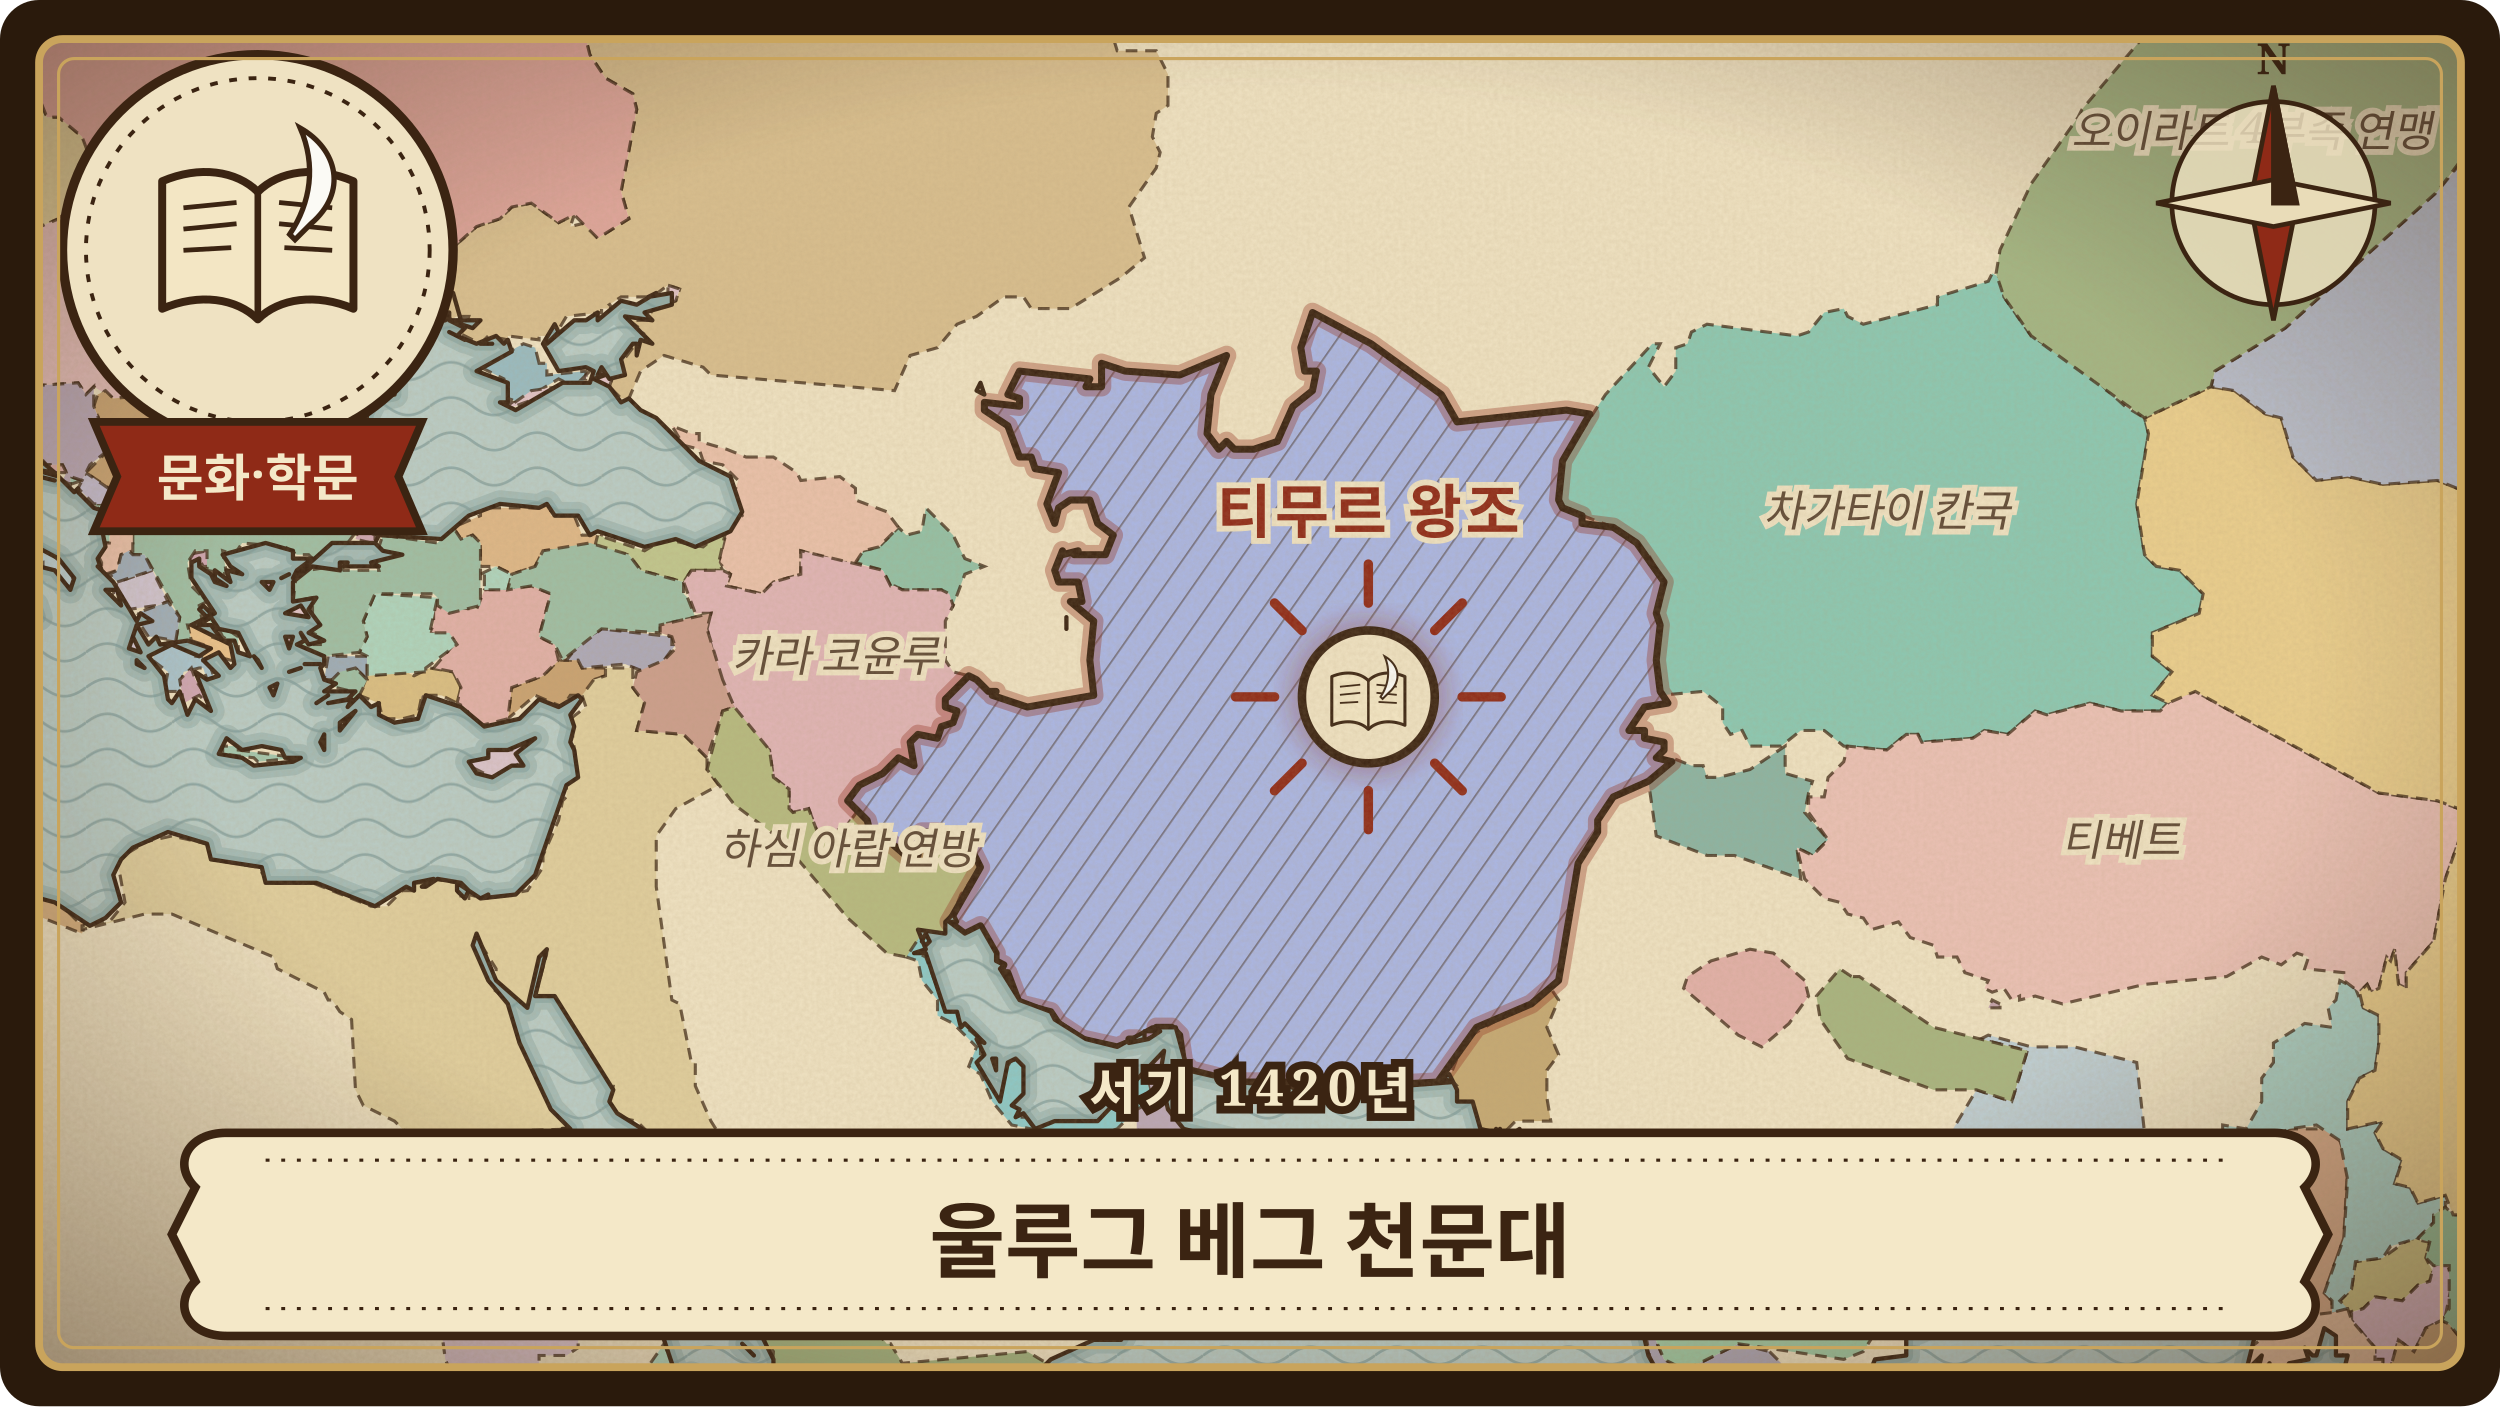
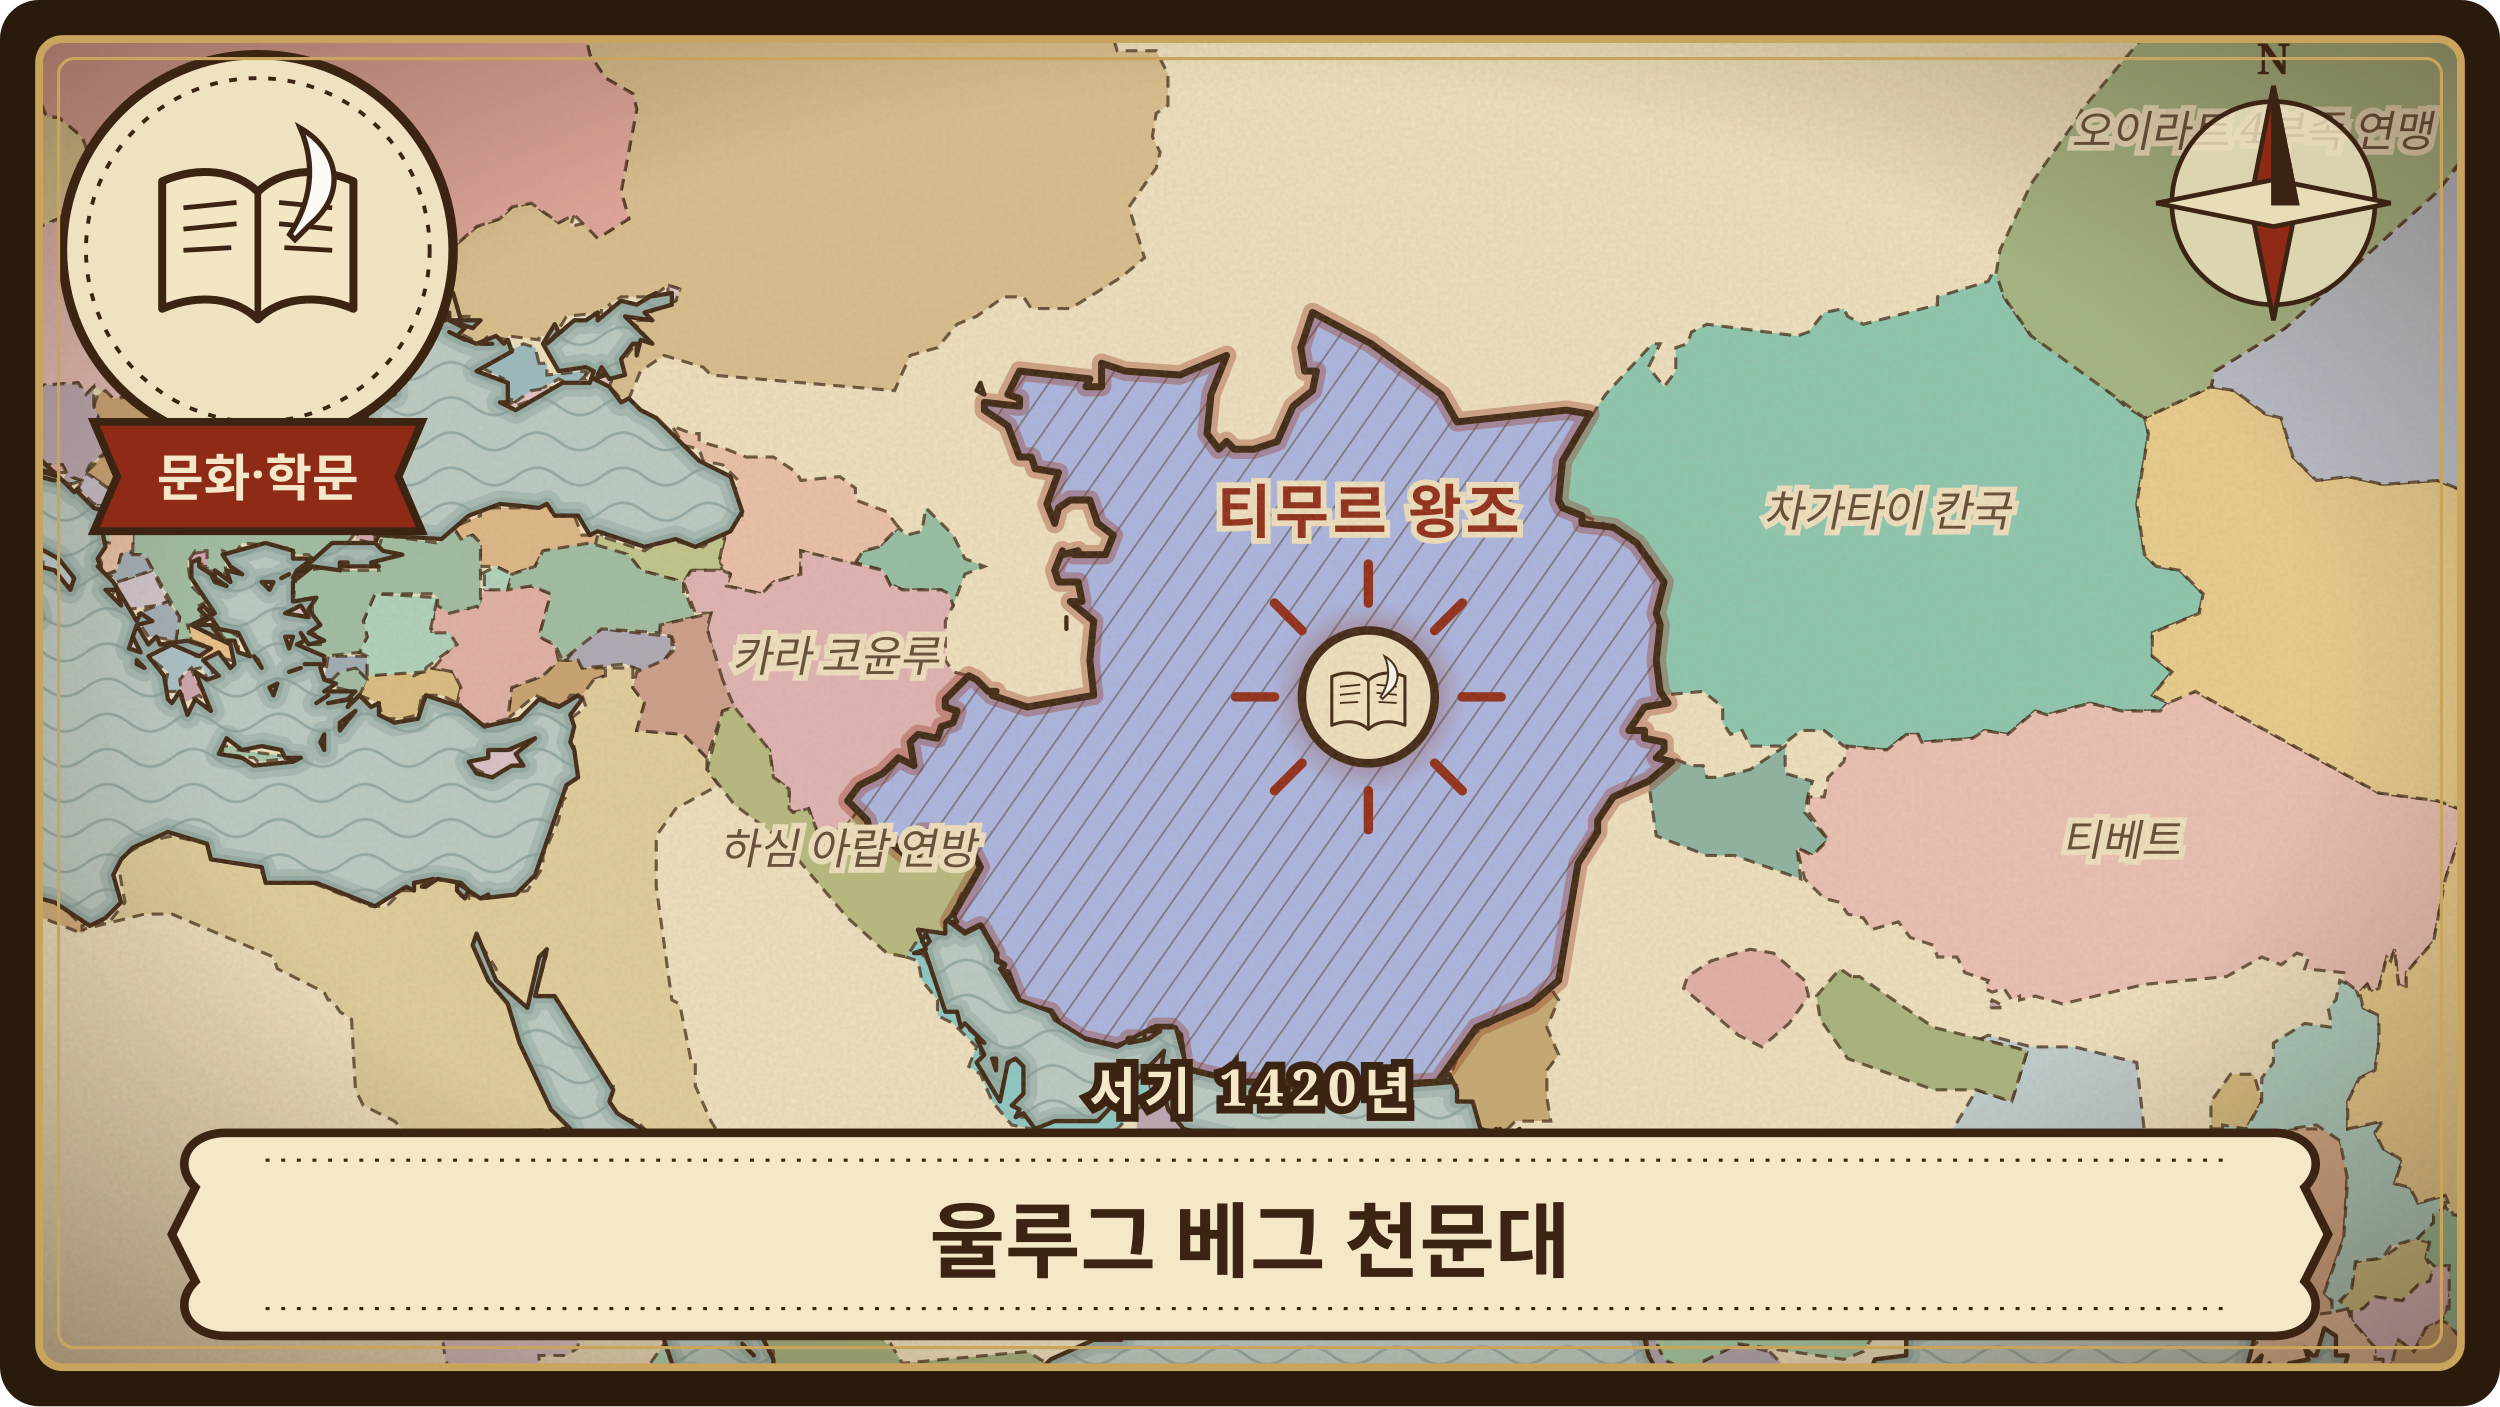
<svg xmlns="http://www.w3.org/2000/svg" viewBox="0 0 640 360" width="640" height="360" role="img" aria-label="울루그 베그 천문대">
  <defs>
    <clipPath id="frame-ulugh-beg-observatory">
      <rect x="10" y="10" width="620" height="340" rx="6" />
    </clipPath>
    <pattern id="waves-ulugh-beg-observatory" width="22" height="9" patternUnits="userSpaceOnUse">
      <path d="M0 5 C4 2 7 2 11 5 C15 8 18 8 22 5" fill="none" stroke="#6f8f8f" stroke-width="0.7" stroke-opacity="0.55" />
    </pattern>
    <pattern id="hatch-ulugh-beg-observatory" width="6" height="6" patternUnits="userSpaceOnUse" patternTransform="rotate(35)">
      <path d="M0 0 L0 6" stroke="#3b2412" stroke-width="0.9" stroke-opacity="0.45" />
    </pattern>
    <filter id="paper-ulugh-beg-observatory" x="0" y="0" width="100%" height="100%">
      <feTurbulence type="fractalNoise" baseFrequency="0.9" numOctaves="3" seed="140" result="noise" />
      <feColorMatrix in="noise" type="matrix" values="0 0 0 0 0.45  0 0 0 0 0.33  0 0 0 0 0.18  0 0 0 0.22 0" />
    </filter>
    <radialGradient id="vignette-ulugh-beg-observatory" cx="50%" cy="48%" r="70%">
      <stop offset="60%" stop-color="#3b2412" stop-opacity="0" />
      <stop offset="100%" stop-color="#3b2412" stop-opacity="0.45" />
    </radialGradient>
    <filter id="glow-ulugh-beg-observatory">
      <feGaussianBlur stdDeviation="3" />
    </filter>
    <path id="land-ulugh-beg-observatory" d="M-24 384L260 384L260 383L256 381L253 384L197 384L202 381L201 378L195 372L194 369L189 367L186 361L183 361L181 358L178 359L176 355L175 358L169 340L167 336L166 336L167 335L158 329L156 311L157 312L154 307L154 304L145 297L144 289L146 289L141 284L133 267L130 257L125 251L121 242L122 239L127 251L135 258L138 245L140 243L137 255L142 255L157 279L156 282L158 285L166 290L171 301L169 304L171 311L175 317L182 322L188 334L194 340L198 348L198 357L196 357L199 359L201 372L202 376L206 377L214 376L219 371L226 370L236 366L241 366L246 361L267 354L266 351L269 348L280 343L287 343L290 337L297 336L300 330L308 328L307 322L308 318L311 315L311 317L313 317L323 302L323 300L320 300L315 292L303 289L299 284L297 275L298 269L281 287L270 287L265 289L262 285L260 286L261 284L259 283L262 280L262 273L260 271L258 272L256 282L250 272L252 270L250 266L252 267L247 262L246 263L245 259L242 259L237 244L234 244L237 243L235 238L242 239L242 236L244 234L245 236L243 236L247 239L251 237L255 244L255 246L257 247L256 248L261 256L269 259L270 261L278 266L286 268L295 263L301 263L304 274L317 277L327 278L328 277L334 280L335 278L337 279L337 280L342 278L350 279L354 277L358 279L359 278L372 277L369 276L371 275L373 279L373 282L377 282L379 289L383 290L383 289L384 291L384 289L384 291L385 292L389 289L386 292L389 296L395 298L401 296L399 300L392 302L391 301L390 302L403 314L413 311L414 307L412 306L414 304L413 302L419 302L416 305L417 304L416 307L420 306L416 309L419 314L417 321L418 325L420 326L418 325L418 328L419 327L418 330L422 347L427 356L425 355L426 358L430 363L433 376L438 384L469 384L473 372L471 369L473 370L471 365L473 353L476 352L477 353L477 351L478 353L480 348L488 347L488 342L495 339L506 327L512 322L509 324L510 322L512 321L511 323L518 320L516 319L518 320L523 315L522 310L531 304L529 301L531 303L532 308L533 305L534 308L534 303L535 308L536 306L538 307L536 305L537 303L539 307L540 305L540 307L542 302L541 307L542 305L543 305L544 300L544 304L546 303L545 305L546 306L549 301L547 298L549 295L546 293L548 293L549 292L549 296L551 300L553 300L555 297L557 302L558 301L559 311L564 318L564 315L565 316L565 318L567 316L567 321L567 319L572 321L571 322L572 322L574 325L570 325L573 329L574 325L574 329L576 330L578 339L575 351L579 347L578 351L580 350L579 352L581 349L580 353L582 350L583 353L584 350L584 353L586 349L591 348L590 345L592 347L593 347L595 340L598 342L598 347L601 347L600 351L604 370L605 366L608 376L608 383L616 384L618 380L618 371L622 369L625 370L624 376L633 377L635 380L637 381L637 380L639 384L639 383L640 384L664 384L664 334L659 328L662 321L664 319L664 -24L-21 -24L-23 -21L-19 -20L-13 -21L-12 -24L39 -24L40 -20L39 -15L34 -15L37 -19L34 -15L30 -15L29 -11L26 -8L21 -8L19 -13L21 -11L17 -14L11 -13L5 -10L2 -6L-11 -2L-16 -5L-16 -3L-14 -3L-15 -1L-9 -1L-10 2L-15 -1L-16 -5L-18 -4L-21 -9L-24 -9L-24 135L-21 137L-16 137L-14 141L-10 142L-11 143L-8 143L-7 147L-1 149L2 160L0 162L-2 168L1 168L5 164L5 160L10 158L9 155L4 151L7 145L10 144L10 145L14 146L18 151L19 148L15 143L0 135L2 130L-9 129L-13 124L-17 114L-24 109L-24 94L-20 91L-18 92L-17 91L-15 93L-18 94L-15 101L-12 95L-8 98L-7 102L-3 107L-5 106L-6 107L0 113L0 114L7 115L14 121L8 120L15 122L19 126L20 125L20 126L24 130L27 131L26 135L27 140L25 143L26 146L25 145L29 149L35 159L36 157L39 159L35 160L38 165L40 163L41 165L48 164L54 166L51 168L44 165L38 168L42 173L43 179L44 180L46 177L48 183L50 179L54 182L50 172L53 174L56 173L52 169L56 167L59 171L60 170L59 165L49 160L53 158L51 156L52 155L54 157L53 158L55 157L49 148L49 144L51 143L51 145L54 147L55 149L58 150L55 148L55 146L59 149L58 146L62 147L59 145L57 142L68 139L75 141L75 143L80 143L76 146L75 148L85 139L96 139L97 137L90 134L87 126L85 125L88 122L90 116L93 115L94 106L96 102L95 103L95 100L97 99L96 102L101 101L101 90L102 93L107 88L109 83L114 82L114 80L115 80L115 82L118 82L116 75L118 82L123 82L121 84L115 82L119 84L117 86L122 88L127 86L129 88L130 87L131 90L122 95L130 98L130 103L128 103L132 105L144 98L151 98L152 95L150 94L143 95L139 88L142 83L143 85L140 88L147 82L150 82L153 80L153 82L159 77L163 78L168 75L166 76L172 75L172 78L165 80L167 82L160 81L167 88L164 87L163 91L163 88L162 88L159 92L160 96L156 97L154 94L153 96L155 96L152 97L156 99L159 103L161 102L164 105L168 107L179 118L187 122L190 131L187 136L178 140L173 138L165 140L153 136L151 137L148 132L142 132L140 129L138 130L128 129L120 132L113 138L97 137L96 139L98 141L103 142L95 144L97 145L88 145L89 144L87 144L87 146L80 145L75 149L75 154L81 153L79 156L82 160L79 162L83 164L79 165L77 162L78 164L76 165L83 168L83 170L82 171L83 174L86 175L83 177L91 177L89 179L84 180L90 179L89 181L92 178L95 181L97 180L97 183L101 185L107 184L109 178L118 181L124 186L133 184L138 179L143 181L148 178L149 179L146 183L147 186L146 190L147 192L148 199L145 201L137 224L132 229L123 230L125 229L123 230L120 228L119 230L117 228L117 226L120 228L118 226L112 225L109 227L108 227L111 225L106 226L106 228L104 227L96 232L81 226L68 226L67 222L54 220L53 216L43 213L34 217L31 220L29 224L31 231L27 235L23 237L14 231L-1 227L-5 218L-19 214L-24 215ZM3 118L9 118L3 118ZM4 116L7 116L4 116ZM5 120L10 120L5 120ZM10 122L14 123L10 122ZM27 151L31 155L30 151L27 151ZM33 166L36 167L34 163L33 166ZM34 163L35 160L34 163ZM35 170L37 171L35 169L35 170ZM51 160L54 160L57 164L60 164L61 167L64 168L61 162L56 161L54 158L51 160ZM56 193L62 194L65 196L75 195L77 194L73 194L72 192L67 191L62 192L58 189L56 193ZM65 168L67 171L66 169L65 168ZM67 149L69 151L70 149L67 149ZM69 176L70 178L71 175L69 176ZM72 148L74 147L72 148ZM73 163L74 166L75 163L73 163ZM73 157L79 158L77 155L73 157ZM74 172L77 171L74 172ZM78 170L82 170L78 170ZM81 180L84 178L81 180ZM82 190L83 192L83 188L82 190ZM87 185L87 187L91 182L87 185ZM102 93L104 91L102 93ZM115 85L119 87L115 85ZM120 195L122 198L126 199L131 196L134 196L132 193L137 189L130 192L125 192L125 194L120 195ZM123 88L126 88L123 88ZM176 353L180 354L177 352L176 353ZM190 344L193 347L190 344ZM236 241L237 242L238 241L237 239L236 241ZM250 100L252 101L251 98L250 100ZM254 271L255 274L255 271L254 271ZM273 158L273 161L273 158ZM289 267L294 266L297 264L293 264L293 266L289 267ZM314 318L316 315L314 318ZM548 299L549 304L551 301L549 298L548 299ZM577 351L578 349L577 351Z" />
    <clipPath id="landclip-ulugh-beg-observatory">
      <use href="#land-ulugh-beg-observatory" />
    </clipPath>
-     <path id="hl-ulugh-beg-observatory-65" d="M351 88L369 101L373 108L401 105L407 106L400 118L399 128L400 130L405 132L405 134L413 135L419 139L426 149L424 157L425 160L424 169L425 177L427 180L421 181L417 187L421 187L421 189L426 190L426 192L424 194L428 195L422 200L413 204L409 210L409 213L404 221L399 251L392 257L378 263L368 277L332 279L329 277L317 277L305 274L303 272L302 265L300 263L296 263L297 265L290 268L289 266L291 266L286 268L277 266L271 262L269 259L261 257L258 249L256 249L257 247L255 246L255 244L251 237L247 239L243 236L251 222L248 216L245 217L240 213L236 213L235 219L233 220L226 214L223 214L222 210L217 205L220 201L226 198L230 194L234 196L233 190L235 188L240 189L241 186L244 185L245 182L242 181L242 179L248 173L250 174L253 177L255 177L254 178L263 181L280 178L279 169L280 159L274 154L277 154L276 149L271 149L270 146L272 141L272 142L276 141L275 142L283 142L285 137L281 134L279 128L274 128L271 130L270 134L268 129L271 121L265 120L264 117L261 117L258 109L252 105L252 103L261 104L261 102L258 101L261 95L279 97L278 99L282 99L282 93L288 95L302 96L314 91L310 101L309 111L312 115L314 113L316 115L321 115L327 113L331 104L336 100L337 95L334 95L333 89L336 80L351 88Z" />
+     <path id="hl-ulugh-beg-observatory-66" d="M351 88L369 101L373 108L401 105L407 106L400 118L399 128L400 130L405 132L405 134L413 135L419 139L426 149L424 157L425 160L424 169L425 177L427 180L421 181L417 187L421 187L421 189L426 190L426 192L424 194L428 195L422 200L413 204L409 210L409 213L404 221L399 251L392 257L378 263L368 277L332 279L329 277L317 277L305 274L303 272L302 265L300 263L296 263L297 265L290 268L289 266L291 266L286 268L277 266L271 262L269 259L261 257L258 249L256 249L257 247L255 246L255 244L251 237L247 239L243 236L251 222L248 216L245 217L240 213L236 213L235 219L233 220L226 214L223 214L222 210L217 205L220 201L226 198L230 194L234 196L233 190L235 188L240 189L241 186L244 185L245 182L242 181L242 179L248 173L250 174L253 177L255 177L254 178L263 181L280 178L279 169L280 159L274 154L277 154L276 149L271 149L270 146L272 141L272 142L276 141L275 142L283 142L285 137L281 134L279 128L274 128L271 130L270 134L268 129L271 121L265 120L264 117L261 117L258 109L252 105L252 103L261 104L261 102L258 101L261 95L279 97L278 99L282 99L282 93L288 95L302 96L314 91L310 101L309 111L312 115L314 113L316 115L321 115L327 113L331 104L336 100L337 95L334 95L333 89L336 80L351 88Z" />
  </defs>
  <rect width="640" height="360" rx="10" fill="#2a1a0c" />
  <g clip-path="url(#frame-ulugh-beg-observatory)">
    <rect width="640" height="360" fill="#b9ccc6" />
    <rect width="640" height="360" fill="url(#waves-ulugh-beg-observatory)" />
    <use href="#land-ulugh-beg-observatory" fill="none" stroke="#7e9c98" stroke-width="7" stroke-opacity="0.35" stroke-linejoin="round" />
    <use href="#land-ulugh-beg-observatory" fill="none" stroke="#7e9c98" stroke-width="3.5" stroke-opacity="0.5" stroke-linejoin="round" />
    <use href="#land-ulugh-beg-observatory" fill="#efe2c2" stroke="none" />
    <g clip-path="url(#landclip-ulugh-beg-observatory)">
      <path d="M143 336L148 341L148 345L145 347L138 347L138 353L134 352L132 355L122 357L117 355L114 348L112 333L127 333L138 336L142 336Z" fill="rgb(217,194,202)" stroke="#3b2412" stroke-width="0.8" stroke-opacity="0.75" stroke-dasharray="3 2" />
+       <path d="M566 289L575 289L579 282L577 275L571 275L566 282Z" fill="rgb(218,191,130)" stroke="#3b2412" stroke-width="0.8" stroke-opacity="0.75" stroke-dasharray="3 2" />
      <path d="M512 257L510 256L509 258L512 258Z" fill="rgb(194,161,172)" stroke="#3b2412" stroke-width="0.8" stroke-opacity="0.75" stroke-dasharray="3 2" />
      <path d="M221 337L227 344L228 344L231 349L263 346L268 349L267 354L246 361L242 366L234 367L227 371L219 371L214 376L202 376L197 358L198 346L193 339L203 334L210 326L220 337Z" fill="rgb(161,178,126)" stroke="#3b2412" stroke-width="0.8" stroke-opacity="0.75" stroke-dasharray="3 2" />
      <path d="M300 285L306 289L315 291L319 297L323 300L320 309L318 310L311 302L305 304L301 302L294 293L291 289L291 284L295 282L293 274L296 270L299 270L298 281L300 284Z" fill="rgb(186,166,181)" stroke="#3b2412" stroke-width="0.8" stroke-opacity="0.75" stroke-dasharray="3 2" />
      <path d="M291 284L286 289L280 291L264 291L264 289L259 288L254 282L251 275L248 273L250 268L244 262L240 260L240 256L236 251L235 246L232 245L233 242L236 239L238 240L239 242L235 244L237 245L240 253L243 256L242 258L245 259L246 262L251 266L251 272L255 279L259 271L263 273L263 281L261 286L264 286L264 288L270 286L280 287L293 274L295 282L291 284ZM255 273L254 273L254 270L256 270L255 272Z" fill="rgb(139,200,199)" stroke="#3b2412" stroke-width="0.8" stroke-opacity="0.75" stroke-dasharray="3 2" />
      <path d="M-1 130L2 130L0 132L0 135L10 139L19 147L18 150L16 150L14 146L11 146L11 144L5 146L4 152L7 154L9 158L4 160L4 164L0 168L-2 168L-2 165L0 165L0 162L3 161L3 159L-1 149L-6 147L-7 142L-11 142L-11 141L-13 141L-16 138L-14 132L-21 129L-22 125L-14 120L-15 122L-11 127L-7 130L-2 130Z" fill="rgb(187,206,209)" stroke="#3b2412" stroke-width="0.8" stroke-opacity="0.75" stroke-dasharray="3 2" />
      <path d="M396 279L396 274L399 270L396 263L399 256L397 253L375 266L371 276L373 278L373 282L377 283L378 288L380 290L385 290L388 287L397 287L396 281Z" fill="rgb(197,169,115)" stroke="#3b2412" stroke-width="0.8" stroke-opacity="0.75" stroke-dasharray="3 2" />
      <path d="M136 189L137 190L133 193L134 195L126 199L120 196L120 194L125 192L131 192L135 189ZM110 177L106 180L107 177Z" fill="rgb(218,195,203)" stroke="#3b2412" stroke-width="0.8" stroke-opacity="0.75" stroke-dasharray="3 2" />
      <path d="M-24 215L-21 214L-16 214L-11 217L-5 219L-2 227L15 231L20 236L22 236L21 239L6 233L-5 231L-10 225L-15 221L-24 219Z" fill="rgb(213,174,126)" stroke="#3b2412" stroke-width="0.8" stroke-opacity="0.75" stroke-dasharray="3 2" />
      <path d="M622 328L623 326L621 322L622 318L617 317L610 322L603 323L602 330L599 333L601 336L605 335L608 332L615 333L619 329L622 328Z" fill="rgb(204,192,128)" stroke="#3b2412" stroke-width="0.8" stroke-opacity="0.75" stroke-dasharray="3 2" />
      <path d="M626 337L628 327L626 323L623 324L622 328L619 329L615 333L608 332L605 335L602 336L602 338L608 345L608 348L610 348L610 351L612 350L614 343L618 346L621 340L625 338Z" fill="rgb(217,182,194)" stroke="#3b2412" stroke-width="0.8" stroke-opacity="0.75" stroke-dasharray="3 2" />
      <path d="M610 348L608 348L608 345L602 338L601 335L580 338L580 342L576 345L575 351L586 353L587 350L595 346L595 341L597 342L598 346L600 347L601 355L610 350Z" fill="rgb(231,192,160)" stroke="#3b2412" stroke-width="0.8" stroke-opacity="0.75" stroke-dasharray="3 2" />
      <path d="M112 178L108 178L107 183L103 184L98 184L97 180L92 178L94 173L104 172L106 173L110 171L116 172L118 176L117 180L113 178Z" fill="rgb(218,190,130)" stroke="#3b2412" stroke-width="0.8" stroke-opacity="0.75" stroke-dasharray="3 2" />
      <path d="M130 103L133 103L132 104L129 103Z" fill="rgb(205,171,181)" stroke="#3b2412" stroke-width="0.8" stroke-opacity="0.75" stroke-dasharray="3 2" />
      <path d="M453 346L456 349L458 365L466 369L469 373L473 374L470 384L437 384L432 375L430 362L423 351L421 340L423 341L426 348L430 350L433 350L445 344L453 346Z" fill="rgb(175,168,183)" stroke="#3b2412" stroke-width="0.8" stroke-opacity="0.75" stroke-dasharray="3 2" />
      <path d="M478 318L477 309L475 306L418 317L417 321L419 335L421 340L423 341L426 348L430 350L433 350L445 344L472 348L477 346L482 338L483 333L477 321L477 318Z" fill="rgb(162,204,166)" stroke="#3b2412" stroke-width="0.8" stroke-opacity="0.75" stroke-dasharray="3 2" />
      <path d="M597 333L595 331L600 317L601 298L599 292L596 289L586 289L580 292L576 300L576 314L582 332L581 338L597 336Z" fill="rgb(216,171,137)" stroke="#3b2412" stroke-width="0.8" stroke-opacity="0.75" stroke-dasharray="3 2" />
      <path d="M626 306L619 308L617 304L613 303L615 297L610 294L608 290L610 287L601 289L601 282L604 276L608 274L609 267L609 260L605 258L603 253L599 251L598 256L596 258L597 263L590 262L582 267L582 272L579 276L579 282L575 289L569 288L569 295L575 297L576 300L580 292L586 289L593 288L599 292L601 302L600 317L595 331L597 333L597 336L601 335L599 333L602 330L603 323L610 322L612 319L619 317L623 313L623 311L626 309Z" fill="rgb(171,209,198)" stroke="#3b2412" stroke-width="0.8" stroke-opacity="0.75" stroke-dasharray="3 2" />
      <path d="M51 171L47 172L46 177L42 177L43 172L39 169L40 166L43 166L43 164L46 164L50 168L53 168L55 174L53 174L52 171Z" fill="rgb(168,194,203)" stroke="#3b2412" stroke-width="0.8" stroke-opacity="0.75" stroke-dasharray="3 2" />
      <path d="M507 266L509 265L520 268L531 268L547 272L549 290L548 298L551 300L551 304L547 304L546 306L544 304L542 306L535 307L534 304L532 308L530 305L522 310L511 312L510 306L500 297L500 289L506 279L515 282L519 269L507 266Z" fill="rgb(189,205,210)" stroke="#3b2412" stroke-width="0.8" stroke-opacity="0.75" stroke-dasharray="3 2" />
      <path d="M638 381L639 379L635 374L635 370L644 362L642 360L640 353L642 347L631 344L627 339L625 338L621 340L618 346L614 343L612 350L610 350L601 355L603 366L608 375L608 383L616 384L618 381L619 371L622 370L625 370L624 377L631 376L634 379L634 381L637 381Z" fill="rgb(202,163,116)" stroke="#3b2412" stroke-width="0.8" stroke-opacity="0.75" stroke-dasharray="3 2" />
      <path d="M474 250L471 248L465 255L466 261L473 271L495 279L506 279L515 282L519 269L495 263L476 250Z" fill="rgb(167,180,127)" stroke="#3b2412" stroke-width="0.8" stroke-opacity="0.75" stroke-dasharray="3 2" />
      <path d="M267 -24L272 -17L273 -5L274 -4L275 -1L277 2L279 1L280 4L283 3L286 13L296 13L299 19L299 27L296 29L295 35L297 39L296 43L289 53L293 66L287 71L274 79L264 79L262 76L257 76L250 81L245 83L240 89L233 91L229 100L182 96L180 94L170 91L164 95L161 102L159 102L156 99L157 96L160 96L159 93L165 85L161 82L166 82L167 79L173 77L174 74L171 73L167 76L159 76L156 78L157 79L154 79L154 80L145 81L142 86L138 86L138 87L130 86L130 87L125 86L123 88L117 85L117 84L119 84L120 81L117 81L115 82L110 81L107 87L99 79L97 75L102 66L106 67L113 66L122 58L128 56L131 53L136 52L143 57L147 55L146 58L150 57L153 61L161 56L159 49L163 28L162 24L155 20L151 14L150 10L146 8L148 -2L147 -7L152 -8L156 -12L166 -13L172 -20L176 -24L179 -24Z" fill="rgb(216,190,142)" stroke="#3b2412" stroke-width="0.8" stroke-opacity="0.75" stroke-dasharray="3 2" />
      <path d="M86 95L77 94L76 95L75 93L69 95L67 93L56 94L53 97L50 97L48 106L51 108L52 111L57 111L61 113L70 113L76 109L88 107L88 96Z" fill="rgb(208,168,173)" stroke="#3b2412" stroke-width="0.8" stroke-opacity="0.75" stroke-dasharray="3 2" />
      <path d="M103 92L101 92L101 95L94 97L91 95L88 96L77 94L76 95L75 93L77 91L78 87L74 83L72 76L67 76L66 72L67 66L71 63L69 58L71 57L78 61L84 60L85 62L92 65L93 68L96 70L96 73L99 79L105 85L106 88Z" fill="rgb(190,161,173)" stroke="#3b2412" stroke-width="0.8" stroke-opacity="0.75" stroke-dasharray="3 2" />
      <path d="M138 93L137 89L134 88L123 94L129 97L130 102L133 103L143 97L147 99L150 97L150 95L140 96L140 93L139 93Z" fill="rgb(152,187,193)" stroke="#3b2412" stroke-width="0.8" stroke-opacity="0.75" stroke-dasharray="3 2" />
      <path d="M152 174L155 173L155 171L149 171L148 169L143 169L139 173L131 176L130 184L137 178L144 181L146 178L150 178L152 175Z" fill="rgb(201,162,113)" stroke="#3b2412" stroke-width="0.8" stroke-opacity="0.75" stroke-dasharray="3 2" />
      <path d="M462 251L454 244L448 243L438 246L432 250L431 253L445 265L451 268L458 262L463 255L462 251Z" fill="rgb(226,176,168)" stroke="#3b2412" stroke-width="0.8" stroke-opacity="0.75" stroke-dasharray="3 2" />
      <path d="M149 140L152 141L154 137L149 137L147 132L141 132L141 129L139 130L123 130L123 132L116 135L118 138L121 137L123 139L123 145L127 145L131 147L137 145L139 141L149 141Z" fill="rgb(222,183,135)" stroke="#3b2412" stroke-width="0.8" stroke-opacity="0.75" stroke-dasharray="3 2" />
      <path d="M130 184L122 186L119 181L117 180L118 176L116 172L111 171L117 164L110 162L111 160L111 155L122 156L124 151L136 150L141 152L138 163L142 165L143 169L139 173L131 176L130 184Z" fill="rgb(225,176,167)" stroke="#3b2412" stroke-width="0.8" stroke-opacity="0.75" stroke-dasharray="3 2" />
      <path d="M463 203L462 208L468 215L464 219L460 217L461 225L444 219L437 219L424 214L422 200L428 194L433 196L436 196L437 199L440 199L448 197L457 191L457 198L464 200L463 203Z" fill="rgb(139,180,163)" stroke="#3b2412" stroke-width="0.8" stroke-opacity="0.75" stroke-dasharray="3 2" />
      <path d="M172 165L172 163L154 161L149 164L145 169L148 169L149 171L160 170L165 172L170 169L173 165Z" fill="rgb(173,169,184)" stroke="#3b2412" stroke-width="0.8" stroke-opacity="0.75" stroke-dasharray="3 2" />
      <path d="M664 341L656 333L655 330L647 325L648 323L652 322L654 319L651 317L653 314L653 309L648 301L645 299L642 299L641 300L637 299L634 301L630 301L631 311L628 311L626 309L623 311L623 313L619 317L622 318L621 322L623 324L627 324L627 335L625 338L627 339L631 344L642 347L640 353L642 360L646 363L654 363L662 367L664 363Z" fill="rgb(148,190,150)" stroke="#3b2412" stroke-width="0.8" stroke-opacity="0.75" stroke-dasharray="3 2" />
      <path d="M52 177L53 180L51 178L47 180L46 174L49 171L50 174ZM70 151L67 151L67 149L70 149ZM63 148L59 146L59 144L63 147ZM54 145L52 145L51 143L49 144L48 142L53 141L54 143ZM65 143L64 144L63 141L65 141ZM95 139L91 138L92 135L96 137L96 139Z" fill="rgb(206,165,177)" stroke="#3b2412" stroke-width="0.8" stroke-opacity="0.75" stroke-dasharray="3 2" />
      <path d="M28 134L28 139L26 139L26 134L28 134ZM27 132L24 129L27 129L27 132ZM21 123L18 124L18 122L21 123ZM9 118L8 115L6 116L5 113L0 115L0 112L-2 110L-4 111L-6 105L7 112L10 117ZM61 192L76 194L66 195L65 194L57 193L57 191L61 191ZM65 168L67 170L64 169ZM57 163L56 161L58 161L61 163L61 166L60 165ZM55 159L56 160L55 160L52 158Z" fill="rgb(163,199,174)" stroke="#3b2412" stroke-width="0.8" stroke-opacity="0.75" stroke-dasharray="3 2" />
      <path d="M228 150L226 146L219 144L221 141L225 140L230 135L232 137L236 136L237 130L244 137L247 143L252 145L247 147L244 155L241 151L231 151L229 150Z" fill="rgb(147,192,165)" stroke="#3b2412" stroke-width="0.8" stroke-opacity="0.75" stroke-dasharray="3 2" />
      <path d="M-24 -9L-21 -9L-18 -13L-16 -7L-19 -6L-13 -4L-14 -1L-10 0L-10 -3L-6 -6L1 -7L5 -12L12 -14L19 -14L20 -8L26 -7L30 -11L29 -12L30 -16L35 -17L35 -15L37 -15L39 -20L37 -24L40 -24L42 -20L45 -20L51 -14L48 2L40 4L33 9L28 6L25 9L22 10L19 7L19 4L12 3L10 4L6 -1L4 -1L4 2L1 8L1 11L-3 13L-2 18L2 25L6 26L10 25L12 30L15 30L21 35L24 40L24 46L22 50L18 51L15 56L8 59L8 66L3 69L0 81L1 85L-2 86L-2 89L-5 91L-4 94L-10 94L-14 99L-16 97L-13 94L-16 94L-16 91L-24 91Z" fill="rgb(223,204,151)" stroke="#3b2412" stroke-width="0.8" stroke-opacity="0.75" stroke-dasharray="3 2" />
      <path d="M35 52L43 52L57 58L62 63L65 66L64 68L66 69L67 76L72 76L74 83L78 87L77 91L69 95L67 93L56 94L53 97L50 97L49 102L46 104L40 101L29 102L24 99L22 101L20 98L5 99L3 101L5 105L3 109L6 112L-6 105L-7 103L-7 99L-11 95L-10 94L-4 94L-5 91L-2 89L-2 86L1 85L0 81L2 72L3 72L3 69L8 66L8 59L15 56L18 51L26 49L29 54L32 52L35 53Z" fill="rgb(229,190,186)" stroke="#3b2412" stroke-width="0.8" stroke-opacity="0.75" stroke-dasharray="3 2" />
      <path d="M191 117L198 117L204 121L205 123L215 122L219 125L219 128L227 131L230 135L225 140L221 141L219 144L216 144L205 141L205 147L198 149L195 152L186 150L187 147L184 144L186 136L190 132L188 126L189 123L185 119L180 118L179 115L175 114L172 109L177 111L179 111L179 113L186 115Z" fill="rgb(234,193,170)" stroke="#3b2412" stroke-width="0.8" stroke-opacity="0.75" stroke-dasharray="3 2" />
      <path d="M75 166L73 166L73 163L74 162L76 163ZM76 159L73 157L74 155L78 155L79 159ZM79 171L78 169L82 169L82 171ZM140 101L129 105L136 100L143 99ZM157 96L156 99L153 98L153 95ZM149 97L151 95L150 97ZM171 73L174 74L173 77L171 78L171 74Z" fill="rgb(225,195,199)" stroke="#3b2412" stroke-width="0.8" stroke-opacity="0.75" stroke-dasharray="3 2" />
      <path d="M52 165L49 164L48 160L52 160L54 163L60 165L59 169L55 168L52 169Z" fill="rgb(233,192,137)" stroke="#3b2412" stroke-width="0.8" stroke-opacity="0.75" stroke-dasharray="3 2" />
      <path d="M36 165L36 167L32 166L34 164ZM32 155L31 152L29 152L30 149L39 146L43 154L40 155L33 156Z" fill="rgb(209,197,208)" stroke="#3b2412" stroke-width="0.8" stroke-opacity="0.75" stroke-dasharray="3 2" />
      <path d="M178 146L185 146L184 144L186 135L180 140L170 138L165 141L153 137L152 141L161 142L164 146L175 149L177 146Z" fill="rgb(192,198,141)" stroke="#3b2412" stroke-width="0.8" stroke-opacity="0.75" stroke-dasharray="3 2" />
      <path d="M181 194L175 188L163 187L165 180L162 176L162 171L155 171L155 173L152 174L149 178L150 181L146 184L148 199L145 201L145 204L144 205L143 210L139 219L139 222L135 228L124 230L120 229L120 230L118 230L118 228L117 229L117 226L111 225L110 226L106 226L106 228L103 228L99 232L95 232L80 226L69 226L66 222L54 220L53 216L44 214L35 216L35 217L30 220L32 231L28 236L21 237L21 238L37 234L44 234L70 245L71 248L83 254L84 256L85 256L87 259L90 261L91 279L93 283L101 287L107 293L116 290L147 289L141 283L133 267L130 256L126 253L121 242L122 240L127 248L127 251L134 258L135 258L137 255L140 244L137 255L141 255L143 257L153 275L157 278L156 282L158 286L163 287L167 291L171 300L170 306L172 314L183 322L186 331L193 339L203 334L210 325L197 311L182 287L178 278L178 272L177 272L174 257L172 256L168 227L168 214L173 207L184 201L181 197Z" fill="rgb(224,206,157)" stroke="#3b2412" stroke-width="0.8" stroke-opacity="0.75" stroke-dasharray="3 2" />
      <path d="M176 359L175 368L179 384L153 384L153 379L160 367L163 354L170 344L176 358Z" fill="rgb(175,213,189)" stroke="#3b2412" stroke-width="0.8" stroke-opacity="0.75" stroke-dasharray="3 2" />
      <path d="M544 104L533 94L520 86L513 76L512 71L510 70L509 72L496 76L496 78L477 83L473 81L472 79L467 80L463 85L460 86L437 83L433 85L432 88L429 89L429 95L426 99L422 94L425 88L423 88L411 101L400 118L398 126L400 130L413 135L422 142L426 149L424 157L425 160L424 169L425 178L436 177L441 181L441 185L443 188L446 187L448 191L456 191L461 187L467 187L472 191L483 192L488 188L491 188L492 190L505 189L508 187L514 188L521 182L524 183L535 180L543 182L553 182L555 180L551 178L556 172L551 168L551 162L563 157L564 152L558 146L552 145L549 142L547 129L550 111L549 107Z" fill="rgb(139,200,178)" stroke="#3b2412" stroke-width="0.8" stroke-opacity="0.75" stroke-dasharray="3 2" />
      <path d="M85 174L83 174L84 168L94 168L94 174L91 171L85 174Z" fill="rgb(157,172,183)" stroke="#3b2412" stroke-width="0.8" stroke-opacity="0.75" stroke-dasharray="3 2" />
      <path d="M109 172L94 173L94 168L92 167L94 163L93 159L96 152L112 153L110 162L115 162L117 165L109 171ZM123 147L127 145L131 147L130 151L124 151L124 147Z" fill="rgb(174,212,189)" stroke="#3b2412" stroke-width="0.8" stroke-opacity="0.75" stroke-dasharray="3 2" />
      <path d="M92 172L94 174L92 178L89 180L90 177L86 176L85 174L87 172L91 171ZM176 153L178 158L169 160L169 162L154 161L144 169L142 165L138 163L141 152L136 150L130 151L131 147L137 145L139 141L151 139L161 142L164 146L175 149L175 152ZM97 146L96 143L100 142L97 140L98 137L112 139L116 135L118 138L121 137L123 139L123 155L115 157L112 155L112 153L111 152L96 152L93 159L94 163L92 167L83 168L77 166L77 162L79 165L82 165L82 163L80 162L80 153L75 154L76 146L79 144L79 146L85 145L87 146L87 144L88 146ZM95 99L92 115L88 117L88 122L85 123L89 133L92 135L89 139L85 139L81 144L79 142L76 142L73 140L62 139L60 142L57 141L58 147L53 146L53 141L50 141L48 144L49 150L53 154L51 155L52 160L48 160L49 164L45 164L46 158L37 142L34 142L34 137L36 129L49 125L49 116L44 112L46 104L50 103L48 106L51 108L52 111L57 111L61 113L70 113L76 109L88 107L88 96L89 95L94 97L101 95L100 100L96 101L97 99Z" fill="rgb(158,190,164)" stroke="#3b2412" stroke-width="0.8" stroke-opacity="0.75" stroke-dasharray="3 2" />
      <path d="M43 103L40 101L29 102L27 100L25 101L24 104L26 109L26 113L28 115L22 121L31 127L33 132L37 128L49 125L49 116L44 112L46 104L43 103Z" fill="rgb(203,165,115)" stroke="#3b2412" stroke-width="0.8" stroke-opacity="0.75" stroke-dasharray="3 2" />
      <path d="M606 252L607 254L609 253L611 245L612 246L613 243L614 252L616 253L616 249L623 241L626 225L632 208L624 205L609 203L562 177L557 178L553 182L543 182L535 180L524 183L521 182L514 188L508 187L505 189L492 190L491 188L488 188L483 192L473 191L472 195L468 199L467 204L463 204L463 208L468 215L464 219L460 217L462 225L467 230L471 231L473 234L477 235L479 238L486 236L489 240L495 242L496 245L501 245L503 249L509 251L508 253L510 254L513 253L515 256L517 255L517 256L521 255L528 257L549 252L570 250L579 245L584 247L588 244L591 245L590 248L600 249L600 251L604 254Z" fill="rgb(235,193,181)" stroke="#3b2412" stroke-width="0.8" stroke-opacity="0.75" stroke-dasharray="3 2" />
      <path d="M664 320L662 321L660 329L664 334L664 341L656 333L655 330L647 325L648 323L652 322L654 319L651 317L653 314L653 309L645 299L642 299L641 300L637 299L634 301L630 301L631 311L628 311L626 306L619 308L617 304L613 303L615 297L610 294L608 290L610 287L601 289L601 282L604 276L608 274L609 267L609 260L605 258L604 254L606 252L607 254L609 253L611 245L612 246L613 243L614 252L616 253L616 249L623 241L626 225L632 208L624 205L609 203L562 177L555 180L551 178L556 172L551 168L551 162L563 157L564 152L558 146L552 145L549 142L547 129L550 111L549 107L566 99L572 100L580 106L584 107L587 117L593 123L601 122L610 124L624 123L629 125L664 123Z" fill="rgb(234,206,141)" stroke="#3b2412" stroke-width="0.8" stroke-opacity="0.75" stroke-dasharray="3 2" />
      <path d="M664 123L629 125L624 123L610 124L601 122L593 123L587 117L584 107L580 106L572 100L566 99L567 95L585 84L624 49L637 33L642 25L642 21L646 22L644 26L653 28L662 24L664 19Z" fill="rgb(185,191,206)" stroke="#3b2412" stroke-width="0.8" stroke-opacity="0.75" stroke-dasharray="3 2" />
      <path d="M29 130L32 130L32 128L22 121L20 125L24 129L27 129L26 134L28 134L29 130Z" fill="rgb(197,189,207)" stroke="#3b2412" stroke-width="0.8" stroke-opacity="0.75" stroke-dasharray="3 2" />
      <path d="M228 150L226 146L205 141L205 147L198 149L195 152L186 150L187 147L185 146L177 146L175 149L178 157L182 157L181 161L185 177L192 188L197 192L198 199L202 202L202 207L203 208L207 207L210 215L217 211L220 207L217 205L220 201L226 198L230 194L234 196L233 190L235 188L240 189L241 186L244 185L245 182L242 181L242 179L248 173L244 172L242 169L242 159L244 155L243 152L241 151L231 151L229 150Z" fill="rgb(224,180,181)" stroke="#3b2412" stroke-width="0.8" stroke-opacity="0.75" stroke-dasharray="3 2" />
      <path d="M38 163L36 160L37 158L35 157L43 154L46 158L45 164L39 163Z" fill="rgb(160,174,185)" stroke="#3b2412" stroke-width="0.8" stroke-opacity="0.75" stroke-dasharray="3 2" />
      <path d="M26 144L25 142L26 141L26 139L28 139L29 130L31 129L34 132L34 141L31 142L30 146L27 147L26 145Z" fill="rgb(233,192,168)" stroke="#3b2412" stroke-width="0.8" stroke-opacity="0.75" stroke-dasharray="3 2" />
      <path d="M24 104L24 99L22 101L20 98L5 99L3 101L5 105L3 109L12 119L16 119L17 121L16 123L18 124L18 122L21 123L23 119L28 115L26 113L26 109L24 104Z" fill="rgb(185,167,182)" stroke="#3b2412" stroke-width="0.8" stroke-opacity="0.75" stroke-dasharray="3 2" />
      <path d="M17 121L12 121L12 119L16 119L17 121Z" fill="rgb(215,169,164)" stroke="#3b2412" stroke-width="0.8" stroke-opacity="0.75" stroke-dasharray="3 2" />
      <path d="M24 43L21 35L15 30L12 30L10 25L6 26L2 25L-3 13L1 11L1 8L4 2L4 -1L6 -1L10 4L12 3L19 4L19 7L22 10L25 9L28 6L33 9L40 4L48 2L51 -14L45 -20L42 -20L40 -24L145 -24L148 -13L146 -10L148 -2L146 8L150 10L151 14L155 20L162 24L163 28L159 49L161 56L153 61L147 55L143 57L136 52L131 53L128 56L122 58L113 66L106 67L102 66L97 75L95 69L84 60L78 61L71 57L69 58L71 63L66 69L64 68L65 66L62 63L57 58L52 57L51 55L49 55L43 52L35 52L35 53L32 52L29 54L26 49L22 50L24 46L23 43Z" fill="rgb(222,164,154)" stroke="#3b2412" stroke-width="0.8" stroke-opacity="0.75" stroke-dasharray="3 2" />
      <path d="M30 149L39 146L37 142L34 142L33 141L31 142L30 146L28 147L30 149Z" fill="rgb(161,174,186)" stroke="#3b2412" stroke-width="0.8" stroke-opacity="0.75" stroke-dasharray="3 2" />
      <path d="M626 -11L614 -17L597 -15L590 -12L581 -10L555 2L533 28L532 30L520 47L512 64L511 70L513 76L520 86L549 107L566 99L567 95L585 84L624 49L642 25L643 13L641 1L635 -6L627 -11Z" fill="rgb(162,181,131)" stroke="#3b2412" stroke-width="0.8" stroke-opacity="0.75" stroke-dasharray="3 2" />
      <path d="M185 174L181 161L182 157L169 160L169 162L172 163L173 166L170 169L163 172L162 176L165 180L163 187L175 188L181 194L185 182L188 181L185 174Z" fill="rgb(204,158,140)" stroke="#3b2412" stroke-width="0.8" stroke-opacity="0.75" stroke-dasharray="3 2" />
      <path d="M220 207L217 211L210 215L207 207L203 208L202 207L202 202L198 199L197 192L188 181L185 182L181 197L188 206L200 215L217 235L227 244L232 245L236 239L242 239L246 229L251 222L251 220L248 216L245 217L240 213L236 213L235 219L233 220L226 214L223 214L222 210Z" fill="rgb(182,186,127)" stroke="#3b2412" stroke-width="0.8" stroke-opacity="0.75" stroke-dasharray="3 2" />
      <path d="M132 303L132 292L128 290L116 290L108 293L112 333L127 333L138 336L142 336L135 323L131 307L132 304Z" fill="rgb(197,159,165)" stroke="#3b2412" stroke-width="0.8" stroke-opacity="0.75" stroke-dasharray="3 2" />
-       <use href="#hl-ulugh-beg-observatory-65" fill="rgb(170,182,228)" stroke="none" />
-       <use href="#hl-ulugh-beg-observatory-65" fill="url(#hatch-ulugh-beg-observatory)" stroke="none" />
-       <use href="#hl-ulugh-beg-observatory-65" fill="none" stroke="#8f2a17" stroke-width="5" stroke-opacity="0.35" stroke-linejoin="round" />
-       <use href="#hl-ulugh-beg-observatory-65" fill="none" stroke="#3b2412" stroke-width="1.8" stroke-linejoin="round" />
+       <use href="#hl-ulugh-beg-observatory-66" fill="rgb(170,182,228)" stroke="none" />
+       <use href="#hl-ulugh-beg-observatory-66" fill="url(#hatch-ulugh-beg-observatory)" stroke="none" />
+       <use href="#hl-ulugh-beg-observatory-66" fill="none" stroke="#8f2a17" stroke-width="5" stroke-opacity="0.35" stroke-linejoin="round" />
+       <use href="#hl-ulugh-beg-observatory-66" fill="none" stroke="#3b2412" stroke-width="1.8" stroke-linejoin="round" />
    </g>
    <use href="#land-ulugh-beg-observatory" fill="none" stroke="#3b2412" stroke-width="1.1" stroke-linejoin="round" />
    <text x="350.3" y="136.4" class="lbl hl">티무르 왕조</text>
    <text x="483.1" y="134.7" class="lbl">차가타이 칸국</text>
    <text x="543.0" y="219.0" class="lbl">티베트</text>
    <text x="576.5" y="37.5" class="lbl">오이라트 4부족 연맹</text>
    <text x="213.9" y="171.9" class="lbl">카라 코윤루</text>
    <text x="72.0" y="126.8" class="lbl">오스만 제국</text>
    <text x="217.0" y="221.2" class="lbl">하심 아랍 연방</text>
    <g transform="translate(350.3 178.4)">
      <path d="M0 -24 L0 -34" transform="rotate(0)" stroke="#8f2a17" stroke-width="2.4" stroke-linecap="round" />
      <path d="M0 -24 L0 -34" transform="rotate(45)" stroke="#8f2a17" stroke-width="2.4" stroke-linecap="round" />
      <path d="M0 -24 L0 -34" transform="rotate(90)" stroke="#8f2a17" stroke-width="2.4" stroke-linecap="round" />
      <path d="M0 -24 L0 -34" transform="rotate(135)" stroke="#8f2a17" stroke-width="2.4" stroke-linecap="round" />
      <path d="M0 -24 L0 -34" transform="rotate(180)" stroke="#8f2a17" stroke-width="2.4" stroke-linecap="round" />
      <path d="M0 -24 L0 -34" transform="rotate(225)" stroke="#8f2a17" stroke-width="2.4" stroke-linecap="round" />
      <path d="M0 -24 L0 -34" transform="rotate(270)" stroke="#8f2a17" stroke-width="2.4" stroke-linecap="round" />
      <path d="M0 -24 L0 -34" transform="rotate(315)" stroke="#8f2a17" stroke-width="2.4" stroke-linecap="round" />
      <circle r="20" fill="#8f2a17" fill-opacity="0.35" filter="url(#glow-ulugh-beg-observatory)" />
      <circle r="17" fill="#efe2c2" stroke="#3b2412" stroke-width="2.2" />
      <g transform="translate(-13 -13) scale(0.26)">
        <path d="M14 30 C28 24 42 26 50 34 C58 26 72 24 86 30 L86 78 C72 72 58 74 50 82 C42 74 28 72 14 78 Z" fill="#f3e6c4" stroke="#3b2412" stroke-width="3" stroke-linejoin="round" />
        <path d="M50 34 L50 82" stroke="#3b2412" stroke-width="2.5" />
        <path d="M22 40 L42 38 M22 48 L42 46 M22 56 L40 55 M58 38 L78 40 M58 46 L78 48 M60 55 L78 56" stroke="#3b2412" stroke-width="1.8" />
        <path d="M66 10 C80 18 84 34 70 46 L64 52 L62 50 C70 38 72 24 66 10 Z" fill="#fbfaf5" stroke="#3b2412" stroke-width="2" />
      </g>
    </g>
    <rect width="640" height="360" filter="url(#paper-ulugh-beg-observatory)" />
    <rect width="640" height="360" fill="url(#vignette-ulugh-beg-observatory)" />
    <g transform="translate(582 52)" stroke="#3b2412" stroke-width="1.2">
      <circle r="26" fill="#efe2c2" fill-opacity="0.8" />
      <path d="M0 -30 L6 0 L0 30 L-6 0 Z" fill="#8f2a17" />
      <path d="M-30 0 L0 6 L30 0 L0 -6 Z" fill="#e9dcb8" />
      <path d="M0 -30 L6 0 L0 0 Z" fill="#3b2412" />
      <text y="-33" class="compass">N</text>
    </g>
    <g transform="translate(66 64)">
      <circle r="50" fill="#efe2c2" stroke="#3b2412" stroke-width="2.4" />
      <circle r="44" fill="none" stroke="#3b2412" stroke-width="1" stroke-dasharray="2 3" />
      <g transform="translate(-34 -38) scale(0.68)">
        <path d="M14 30 C28 24 42 26 50 34 C58 26 72 24 86 30 L86 78 C72 72 58 74 50 82 C42 74 28 72 14 78 Z" fill="#f3e6c4" stroke="#3b2412" stroke-width="3" stroke-linejoin="round" />
        <path d="M50 34 L50 82" stroke="#3b2412" stroke-width="2.5" />
        <path d="M22 40 L42 38 M22 48 L42 46 M22 56 L40 55 M58 38 L78 40 M58 46 L78 48 M60 55 L78 56" stroke="#3b2412" stroke-width="1.8" />
        <path d="M66 10 C80 18 84 34 70 46 L64 52 L62 50 C70 38 72 24 66 10 Z" fill="#fbfaf5" stroke="#3b2412" stroke-width="2" />
      </g>
      <path d="M-42 44 L42 44 L36 58 L42 72 L-42 72 L-36 58 Z" fill="#8f2a17" stroke="#3b2412" stroke-width="2" />
      <text y="63" class="kind">문화·학문</text>
    </g>
    <g transform="translate(320 316)">
      <path d="M-262 -26 L262 -26 C272 -26 276 -18 270 -12 L276 0 L270 12 C276 18 272 26 262 26 L-262 26 C-272 26 -276 18 -270 12 L-276 0 L-270 -12 C-276 -18 -272 -26 -262 -26 Z" fill="#f4e8c8" stroke="#3b2412" stroke-width="2.2" />
      <path d="M-252 -19 L252 -19 M-252 19 L252 19" stroke="#3b2412" stroke-width="0.8" stroke-dasharray="1 3" />
      <text y="2" class="title" style="font-size:21px">울루그 베그 천문대</text>
    </g>
    <text x="320" y="284" class="year">서기 1420년</text>
  </g>
  <rect x="10" y="10" width="620" height="340" rx="6" fill="none" stroke="#c9a45c" stroke-width="2" />
  <rect x="15" y="15" width="610" height="330" rx="4" fill="none" stroke="#c9a45c" stroke-width="0.8" />
  <style>
  text { font-family: 'Noto Serif KR', 'Nanum Myeongjo', 'AppleMyungjo', 'Batang', serif; text-anchor: middle; }
  .lbl { font-size: 11px; font-style: italic; fill: #3b2412; fill-opacity: 0.8; paint-order: stroke; stroke: #efe2c2; stroke-width: 3px; }
  .lbl.hl { font-size: 15px; font-weight: 700; font-style: normal; fill: #8f2a17; fill-opacity: 1; letter-spacing: 1px; }
  .title { font-weight: 800; fill: #3b2412; dominant-baseline: middle; }
  .year { font-size: 13px; font-weight: 700; fill: #f4e8c8; paint-order: stroke; stroke: #3b2412; stroke-width: 4px; letter-spacing: 2px; }
  .kind { font-size: 13px; font-weight: 800; fill: #f4e8c8; }
  .compass { font-size: 11px; font-weight: 700; fill: #3b2412; stroke: none; }
</style>
</svg>
